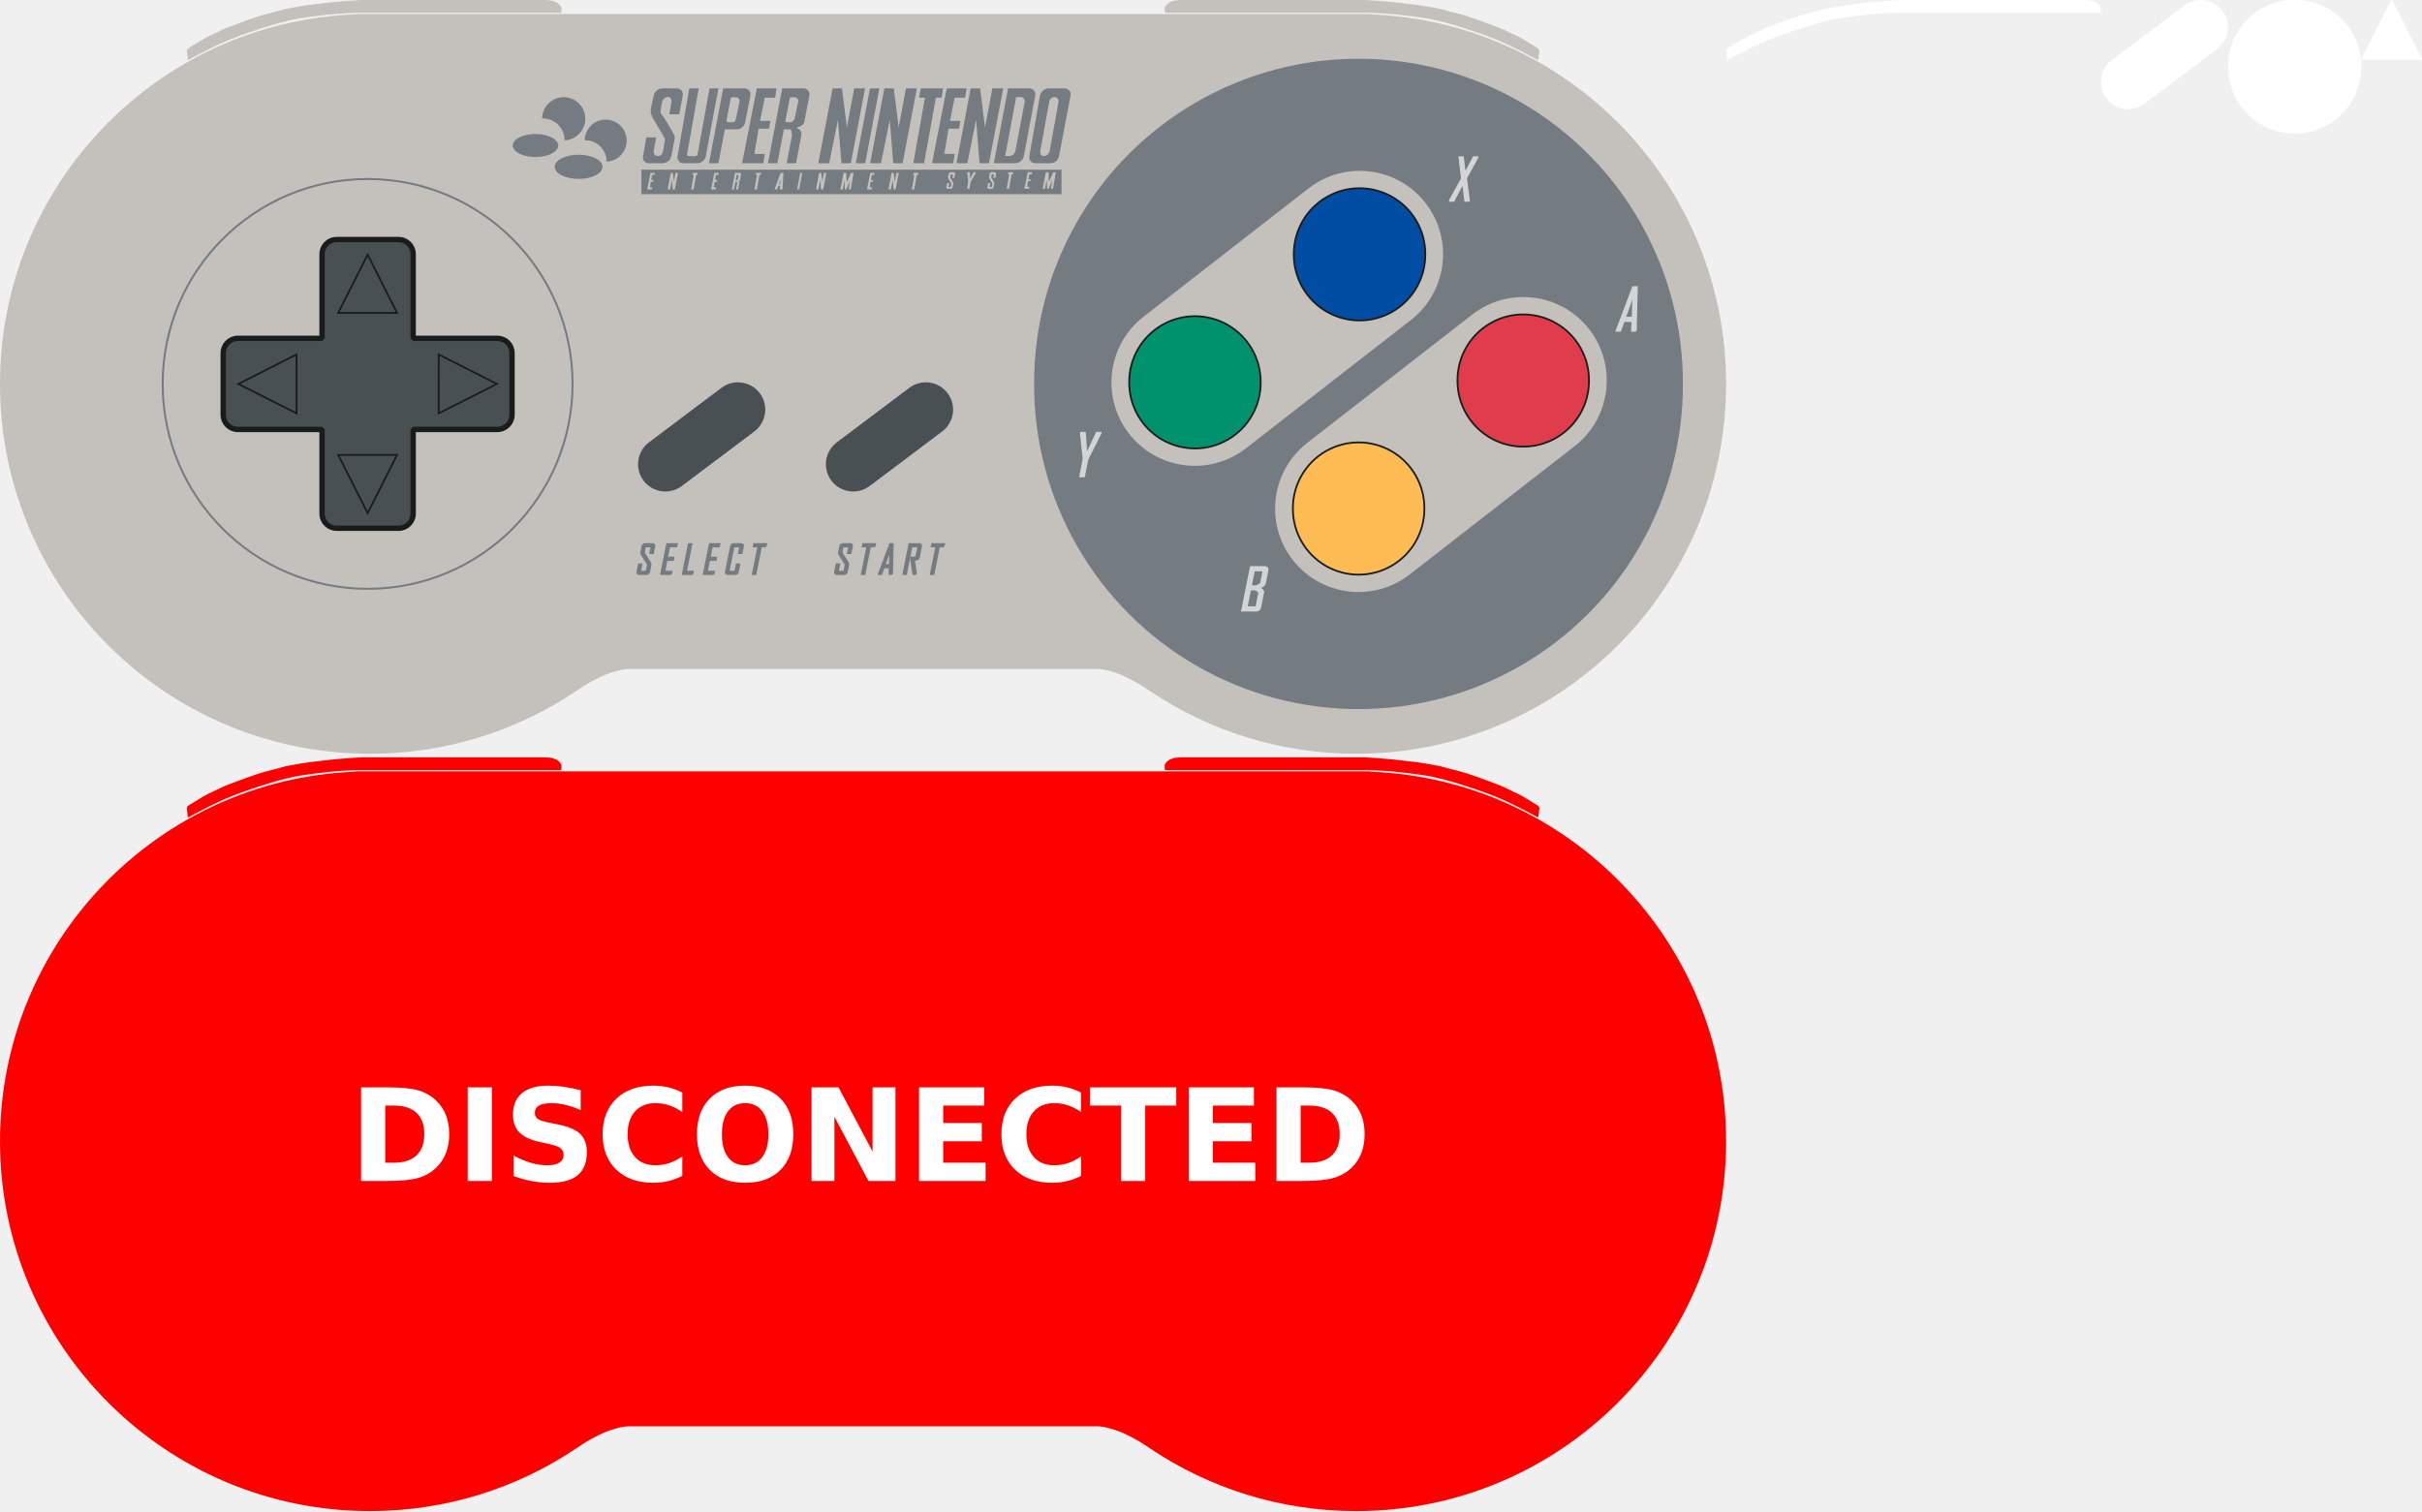
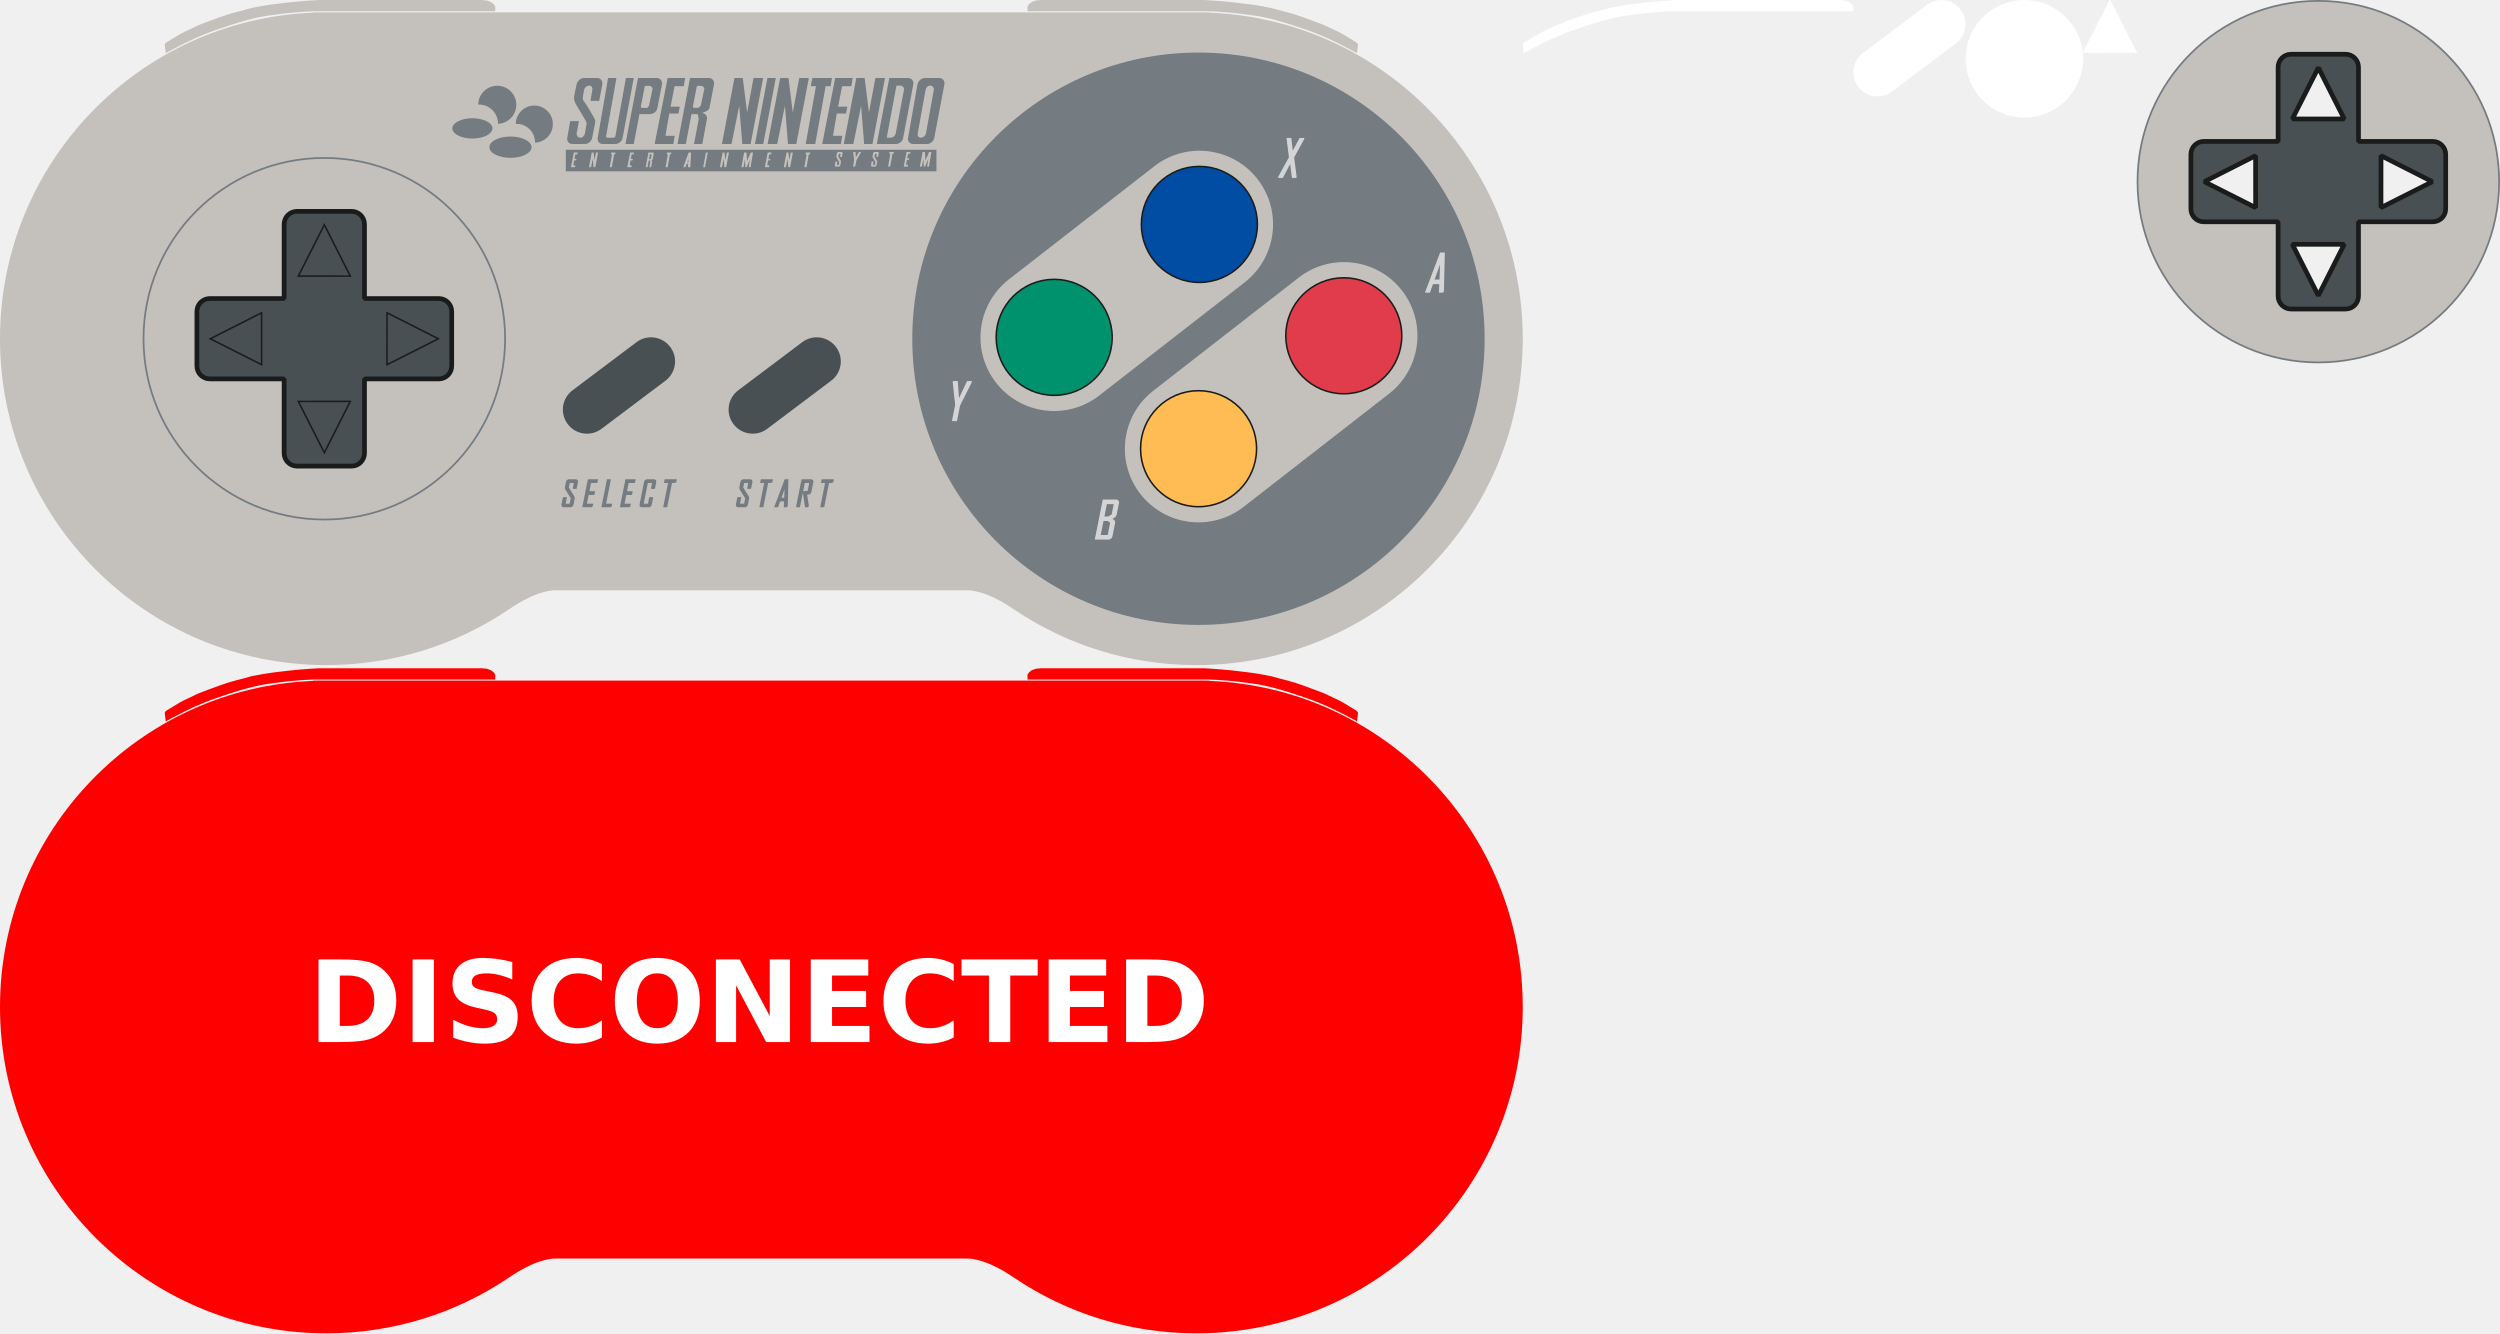
- <svg xmlns="http://www.w3.org/2000/svg" width="1357.382" height="847.041" id="svg4871" version="1.1">
+ <svg xmlns="http://www.w3.org/2000/svg" width="1588.216" height="847.041" id="svg4871" version="1.1">
  <defs id="defs4873" />
  <g id="layer1" transform="translate(-1.312528,-628.6019)">
    <path style="fill:#c4c1bc;fill-opacity:1;stroke:none" d="m 200.344,636.466 0,0.188 C 89.681,641.008 1.313,732.08 1.313,843.81 c 0,114.508 92.835,207.312 207.344,207.312 42.683,0 82.373,-12.889 115.344,-35 5.808,-3.895 7.644,-5.033 13.406,-7.875 5.579,-2.751 12.507,-4.656 16.406,-4.656 l 129.25,0 3.875,0 129.281,0 c 3.9,0 10.796,1.905 16.375,4.656 5.762,2.842 7.63,3.98 13.438,7.875 32.97,22.111 72.63,35 115.312,35 114.508,0 207.344,-92.804 207.344,-207.312 0,-111.73 -88.369,-202.801 -199.031,-207.156 l 0,-0.188 -8.312,0 -274.406,0 -3.875,0 -274.406,0 -8.312,0 z" id="path4944" />
-     <path style="fill:#747b81;fill-opacity:1;stroke:none" id="path5603" d="m 1386.465,545.253 a 144.688,144.688 0 1 1 -289.375,0 144.688,144.688 0 1 1 289.375,0 z" transform="matrix(1.256535,0,0,1.256535,-797.6605,158.6713)" />
+     <path style="fill:#747b81;fill-opacity:1;stroke:none" id="path5603" d="m 1386.465,545.253 c 0,79.909 -64.779,144.688 -144.688,144.688 -79.909,0 -144.688,-64.779 -144.688,-144.688 0,-79.909 64.779,-144.688 144.688,-144.688 79.909,0 144.688,64.779 144.688,144.688 z" transform="matrix(1.256535,0,0,1.256535,-797.6605,158.6713)" />
    <path style="fill:#c4c1bc;fill-opacity:1;stroke:none" d="m 654.109,635.774 40.32,0 33.934,0 36.731,0 c 0,0 2.673,-0.038 4.009,0 3.775,0.108 7.547,0.343 11.311,0.649 3.465,0.282 6.797,0.624 10.372,1.091 3.63,0.519 6.621,0.792 9.903,1.364 2.632,0.459 5.245,1.03 7.841,1.659 2.666,0.646 5.324,1.409 7.936,2.171 2.152,0.628 4.25,1.289 6.361,1.978 3.687,1.202 7.936,2.66 11.009,3.758 1.704,0.634 3.04,1.143 4.948,1.921 1.908,0.778 4.379,1.808 6.489,2.776 2.185,1.001 4.39,2.044 6.511,3.108 1.998,1.003 4.024,2.045 5.966,3.089 0.938,0.504 1.807,0.961 2.718,1.442 0.643,0.34 1.285,0.698 1.928,1.046 0.335,0.182 1.005,0.544 1.005,0.544 l 0.659,-5.455 c -0.266,-0.814 -1.01,-1.405 -1.661,-1.732 -1.128,-0.705 -2.155,-1.318 -3.234,-1.976 -1.444,-0.88 -2.867,-1.797 -4.334,-2.637 -1.007,-0.576 -2.028,-1.128 -3.065,-1.648 -1.23,-0.617 -2.498,-1.156 -3.741,-1.747 -1.014,-0.482 -1.97,-0.972 -3.032,-1.467 -1.063,-0.495 -0.82,-0.464 -3.345,-1.5 -2.526,-1.036 -8.437,-3.129 -11.912,-4.441 -2.672,-0.945 -4.095,-1.388 -5.903,-2.019 -3.301,-1.059 -6.151,-1.697 -10.35,-2.802 -2.541,-0.668 -3.778,-1.186 -6.642,-1.681 -2.536,-0.438 -4.498,-0.887 -6.437,-1.164 l -2.413,-0.368 c 0,0 -1.773,-0.272 -3.098,-0.445 -1.325,-0.173 -3.509,-0.442 -4.854,-0.574 -1.516,-0.145 -2.58,-0.298 -5.994,-0.708 -3.413,-0.41 -7.891,-0.706 -11.783,-1.03 -1.974,-0.166 -6.243,-0.374 -6.243,-0.374 l -12.393,0 -16.497,0 -15.426,0 -15.03,0 -15.673,0 -14.832,0 -10.564,0 -2.719,0 -3.477,0.313 -2.604,0.956 -1.747,1.335 -1.005,1.541 z" id="path5631" />
    <path style="fill:#c4c1bc;fill-opacity:1;stroke:none" d="m 315.906,635.774 -40.32,0 -33.934,0 -36.731,0 c 0,0 -2.673,-0.038 -4.009,0 -3.775,0.108 -7.547,0.343 -11.311,0.649 -3.465,0.282 -6.797,0.624 -10.372,1.091 -3.63,0.519 -6.621,0.792 -9.903,1.364 -2.632,0.459 -5.245,1.03 -7.841,1.659 -2.666,0.646 -5.324,1.409 -7.936,2.171 -2.152,0.628 -4.25,1.289 -6.361,1.978 -3.687,1.202 -7.936,2.66 -11.009,3.758 -1.704,0.634 -3.04,1.143 -4.948,1.921 -1.908,0.778 -4.379,1.808 -6.489,2.776 -2.185,1.001 -4.39,2.044 -6.511,3.108 -1.998,1.003 -4.024,2.045 -5.966,3.089 -0.938,0.504 -1.807,0.961 -2.718,1.442 -0.643,0.34 -1.285,0.698 -1.928,1.046 -0.335,0.182 -1.005,0.544 -1.005,0.544 l -0.659,-5.455 c 0.266,-0.814 1.01,-1.405 1.661,-1.732 1.128,-0.705 2.155,-1.318 3.234,-1.976 1.444,-0.88 2.867,-1.797 4.334,-2.637 1.007,-0.576 2.028,-1.128 3.065,-1.648 1.23,-0.617 2.498,-1.156 3.741,-1.747 1.014,-0.482 1.97,-0.972 3.032,-1.467 1.063,-0.495 0.82,-0.464 3.345,-1.5 2.526,-1.036 8.437,-3.129 11.912,-4.441 2.672,-0.945 4.095,-1.388 5.903,-2.019 3.301,-1.059 6.151,-1.697 10.35,-2.802 2.541,-0.668 3.778,-1.186 6.642,-1.681 2.536,-0.438 4.498,-0.887 6.437,-1.164 l 2.413,-0.368 c 0,0 1.773,-0.272 3.098,-0.445 1.325,-0.173 3.509,-0.442 4.854,-0.574 1.516,-0.145 2.58,-0.298 5.994,-0.708 3.413,-0.41 7.891,-0.706 11.783,-1.03 1.974,-0.166 6.243,-0.374 6.243,-0.374 l 12.393,0 16.497,0 15.426,0 15.03,0 15.673,0 14.832,0 10.564,0 2.719,0 3.477,0.313 2.604,0.956 1.747,1.335 1.005,1.541 z" id="path5631-7" />
-     <path style="fill:none;stroke:#747b81;stroke-opacity:1" id="path5695" d="m 681.672,464.705 a 102.922,102.922 0 1 1 -205.844,0 102.922,102.922 0 1 1 205.844,0 z" transform="matrix(1.115942,0,0,1.115942,-438.5131,325.2166)" />
+     <path style="fill:none;stroke:#747b81;stroke-opacity:1" id="path5695" d="m 681.672,464.705 c 0,56.842 -46.08,102.922 -102.922,102.922 -56.842,0 -102.922,-46.08 -102.922,-102.922 0,-56.842 46.08,-102.922 102.922,-102.922 56.842,0 102.922,46.08 102.922,102.922 z" transform="matrix(1.115942,0,0,1.115942,-438.5131,325.2166)" />
    <path style="fill:#485053;fill-opacity:1;stroke:#1a1c1b;stroke-width:3;stroke-linecap:butt;stroke-linejoin:bevel;stroke-miterlimit:4;stroke-opacity:1;stroke-dasharray:none" d="m 190.026,762.879 c -4.56,0 -8.219,3.659 -8.219,8.219 l 0,47.156 -47.156,0 c -4.56,0 -8.25,3.69 -8.25,8.25 l 0,34.594 c 0,4.56 3.69,8.219 8.25,8.219 l 47.156,0 0,47.156 c 0,4.56 3.659,8.25 8.219,8.25 l 34.625,0 c 4.56,0 8.219,-3.69 8.219,-8.25 l 0,-47.156 47.156,0 c 4.56,0 8.25,-3.659 8.25,-8.219 l 0,-34.594 c 0,-4.56 -3.69,-8.25 -8.25,-8.25 l -47.156,0 0,-47.156 c 0,-4.56 -3.659,-8.219 -8.219,-8.219 l -34.625,0 z" id="rect4752-7" />
    <path style="fill:#485053;fill-opacity:1;stroke:#1a1c1b;stroke-opacity:1" d="m 247.15,860.296 0.031,-32.992 32.595,16.52 z" id="path6000" />
    <path style="fill:#485053;fill-opacity:1;stroke:#1a1c1b;stroke-opacity:1" d="m 167.528,860.296 -0.031,-32.992 -32.595,16.52 z" id="path6000-8" />
    <path style="fill:#485053;fill-opacity:1;stroke:#1a1c1b;stroke-opacity:1" d="m 223.834,804.005 -32.992,-0.031 16.52,-32.595 z" id="path6000-5" />
    <path style="fill:#485053;fill-opacity:1;stroke:#1a1c1b;stroke-opacity:1" d="m 223.834,883.596 -32.992,0.031 16.52,32.595 z" id="path6000-5-9" />
    <rect style="fill:#c4c1bc;fill-opacity:1;stroke:none" id="rect6093-8" width="210.528" height="93.469" x="-34.786" y="1030.592" ry="46.734" transform="matrix(0.7892855,-0.6140265,0.6140265,0.7892855,0,0)" />
-     <path style="fill:#014da3;fill-opacity:1;stroke:#1a1c1b;stroke-width:0.785;stroke-miterlimit:4;stroke-opacity:1;stroke-dasharray:none" id="path6149" d="m 1245.618,468.91 a 28.929,28.929 0 1 1 -57.857,0 28.929,28.929 0 1 1 57.857,0 z" transform="matrix(1.273723,0,0,1.273723,-786.4633,173.9122)" />
-     <path style="fill:#00926d;fill-opacity:1;stroke:#1a1c1b;stroke-width:0.785;stroke-miterlimit:4;stroke-opacity:1;stroke-dasharray:none" id="path6149-3" d="m 1245.618,468.91 a 28.929,28.929 0 1 1 -57.857,0 28.929,28.929 0 1 1 57.857,0 z" transform="matrix(1.273723,0,0,1.273723,-878.7162,245.6494)" />
+     <path style="fill:#014da3;fill-opacity:1;stroke:#1a1c1b;stroke-width:0.785;stroke-miterlimit:4;stroke-opacity:1;stroke-dasharray:none" id="path6149" d="m 1245.618,468.91 c 0,15.977 -12.952,28.929 -28.928,28.929 -15.977,0 -28.929,-12.952 -28.929,-28.929 0,-15.977 12.952,-28.929 28.929,-28.929 15.977,0 28.928,12.952 28.928,28.929 z" transform="matrix(1.273723,0,0,1.273723,-786.4633,173.9122)" />
+     <path style="fill:#00926d;fill-opacity:1;stroke:#1a1c1b;stroke-width:0.785;stroke-miterlimit:4;stroke-opacity:1;stroke-dasharray:none" id="path6149-3" d="m 1245.618,468.91 c 0,15.977 -12.952,28.929 -28.928,28.929 -15.977,0 -28.929,-12.952 -28.929,-28.929 0,-15.977 12.952,-28.929 28.929,-28.929 15.977,0 28.928,12.952 28.928,28.929 z" transform="matrix(1.273723,0,0,1.273723,-878.7162,245.6494)" />
    <rect style="fill:#c4c1bc;fill-opacity:1;stroke:none" id="rect6093-8-7" width="210.528" height="93.469" x="-5.82" y="1142.755" ry="46.734" transform="matrix(0.7892855,-0.6140265,0.6140265,0.7892855,0,0)" />
-     <path style="fill:#e03c4b;fill-opacity:1;stroke:#1a1c1b;stroke-width:0.785;stroke-miterlimit:4;stroke-opacity:1;stroke-dasharray:none" id="path6149-1" d="m 1245.618,468.91 a 28.929,28.929 0 1 1 -57.857,0 28.929,28.929 0 1 1 57.857,0 z" transform="matrix(1.273723,0,0,1.273723,-694.7299,244.655)" />
-     <path style="fill:#ffbc54;fill-opacity:1;stroke:#1a1c1b;stroke-width:0.785;stroke-miterlimit:4;stroke-opacity:1;stroke-dasharray:none" id="path6149-3-8" d="m 1245.618,468.91 a 28.929,28.929 0 1 1 -57.857,0 28.929,28.929 0 1 1 57.857,0 z" transform="matrix(1.273723,0,0,1.273723,-786.9829,316.3922)" />
+     <path style="fill:#e03c4b;fill-opacity:1;stroke:#1a1c1b;stroke-width:0.785;stroke-miterlimit:4;stroke-opacity:1;stroke-dasharray:none" id="path6149-1" d="m 1245.618,468.91 c 0,15.977 -12.952,28.929 -28.928,28.929 -15.977,0 -28.929,-12.952 -28.929,-28.929 0,-15.977 12.952,-28.929 28.929,-28.929 15.977,0 28.928,12.952 28.928,28.929 z" transform="matrix(1.273723,0,0,1.273723,-694.7299,244.655)" />
+     <path style="fill:#ffbc54;fill-opacity:1;stroke:#1a1c1b;stroke-width:0.785;stroke-miterlimit:4;stroke-opacity:1;stroke-dasharray:none" id="path6149-3-8" d="m 1245.618,468.91 c 0,15.977 -12.952,28.929 -28.928,28.929 -15.977,0 -28.929,-12.952 -28.929,-28.929 0,-15.977 12.952,-28.929 28.929,-28.929 15.977,0 28.928,12.952 28.928,28.929 z" transform="matrix(1.273723,0,0,1.273723,-786.9829,316.3922)" />
    <rect style="fill:#485053;fill-opacity:1;stroke:none" id="rect6211-4" width="81.507" height="30.618" x="-166.437" y="983.213" ry="15.309" transform="matrix(0.7991372,-0.6011486,0.6011486,0.7991372,0,0)" />
    <rect style="fill:#485053;fill-opacity:1;stroke:none" id="rect6211-4-4" width="81.507" height="30.618" x="-250.57" y="919.924" ry="15.309" transform="matrix(0.7991372,-0.6011486,0.6011486,0.7991372,0,0)" />
    <g style="font-size:22px;font-style:italic;font-variant:normal;font-weight:normal;font-stretch:normal;text-align:start;line-height:125%;letter-spacing:0px;word-spacing:0px;writing-mode:lr-tb;text-anchor:start;fill:#747b81;fill-opacity:1;stroke:#747b81;stroke-opacity:1;font-family:Agency FB;-inkscape-font-specification:Agency FB Italic" id="text3017-7">
      <path d="m 365.119,949.19 c -0.072,0.351 -0.24,0.637 -0.505,0.859 -0.258,0.222 -0.562,0.333 -0.913,0.333 l -4.232,0 c -0.351,0 -0.619,-0.111 -0.806,-0.333 -0.179,-0.222 -0.233,-0.508 -0.161,-0.859 l 0.859,-4.265 1.493,0 -0.827,4.136 3.631,0 0.795,-4.007 -3.513,-5.607 c -0.251,-0.387 -0.329,-0.813 -0.236,-1.278 l 0.688,-3.405 c 0.072,-0.351 0.24,-0.637 0.505,-0.859 0.272,-0.222 0.584,-0.333 0.935,-0.333 l 4.232,0 c 0.351,10e-6 0.612,0.111 0.784,0.333 0.179,0.222 0.233,0.508 0.161,0.859 l -0.784,3.91 -1.493,0 0.752,-3.781 -3.631,0 -0.709,3.545 3.545,5.607 c 0.236,0.372 0.308,0.791 0.215,1.257 l -0.784,3.889" id="path3143" />
      <path d="m 377.343,950.383 -5.521,0 3.362,-16.812 5.457,0 -0.269,1.321 -3.964,0 -1.246,6.273 3.609,0 -0.269,1.343 -3.609,0 -1.311,6.553 4.028,0 -0.269,1.321" id="path3145" />
      <path d="m 389.353,950.383 -5.371,0 3.362,-16.812 1.493,0 -3.094,15.49 3.878,0 -0.269,1.321" id="path3147" />
      <path d="m 401.234,950.383 -5.521,0 3.362,-16.812 5.457,0 -0.269,1.321 -3.964,0 -1.246,6.273 3.609,0 -0.269,1.343 -3.609,0 -1.311,6.553 4.028,0 -0.269,1.321" id="path3149" />
      <path d="m 414.844,949.19 c -0.072,0.351 -0.243,0.637 -0.516,0.859 -0.272,0.222 -0.584,0.333 -0.935,0.333 l -4.329,0 c -0.351,0 -0.616,-0.111 -0.795,-0.333 -0.179,-0.222 -0.233,-0.508 -0.161,-0.859 l 2.89,-14.427 c 0.072,-0.351 0.24,-0.637 0.505,-0.859 0.265,-0.222 0.573,-0.333 0.924,-0.333 l 4.329,0 c 0.351,10e-6 0.619,0.111 0.806,0.333 0.186,0.222 0.243,0.508 0.172,0.859 l -0.784,3.91 -1.504,0 0.752,-3.781 -3.738,0 -2.825,14.169 3.738,0 0.827,-4.136 1.504,0 -0.859,4.265" id="path3151" />
      <path d="m 430.421,934.893 -2.6,0 -3.094,15.49 -1.493,0 3.094,-15.49 -2.621,0 0.269,-1.321 6.714,0 -0.269,1.321" id="path3153" />
    </g>
    <g style="font-size:22px;font-style:italic;font-variant:normal;font-weight:normal;font-stretch:normal;text-align:start;line-height:125%;letter-spacing:0px;word-spacing:0px;writing-mode:lr-tb;text-anchor:start;fill:#747b81;fill-opacity:1;stroke:#747b81;stroke-opacity:1;font-family:Agency FB;-inkscape-font-specification:Agency FB Italic" id="text3017-7-2">
      <path d="m 475.921,949.19 c -0.072,0.351 -0.24,0.637 -0.505,0.859 -0.258,0.222 -0.562,0.333 -0.913,0.333 l -4.232,0 c -0.351,0 -0.619,-0.111 -0.806,-0.333 -0.179,-0.222 -0.233,-0.508 -0.161,-0.859 l 0.859,-4.265 1.493,0 -0.827,4.136 3.631,0 0.795,-4.007 -3.513,-5.607 c -0.251,-0.387 -0.329,-0.813 -0.236,-1.278 l 0.688,-3.405 c 0.072,-0.351 0.24,-0.637 0.505,-0.859 0.272,-0.222 0.584,-0.333 0.935,-0.333 l 4.232,0 c 0.351,10e-6 0.612,0.111 0.784,0.333 0.179,0.222 0.233,0.508 0.161,0.859 l -0.784,3.91 -1.493,0 0.752,-3.781 -3.631,0 -0.709,3.545 3.545,5.607 c 0.236,0.372 0.308,0.791 0.215,1.257 l -0.784,3.889" id="path3132" />
      <path d="m 491.508,934.893 -2.6,0 -3.094,15.49 -1.493,0 3.094,-15.49 -2.621,0 0.269,-1.321 6.714,0 -0.269,1.321" id="path3134" />
      <path d="m 501.261,950.383 -1.482,0 0.161,-3.738 -3.341,0 -1.343,3.738 -1.439,0 0.011,-0.043 6.359,-16.812 1.472,0 -0.397,16.854 m -1.257,-5.06 0.354,-9.109 -3.309,9.109 2.954,0" id="path3136" />
      <path d="m 514.743,950.383 -1.568,0 -1.321,-9.002 0.258,-0.301 2.664,0 1.235,-6.188 -3.835,0 -3.094,15.49 -1.493,0 3.362,-16.812 5.629,0 c 0.351,10e-6 0.616,0.111 0.795,0.333 0.179,0.222 0.233,0.508 0.161,0.859 l -1.278,6.381 c -0.165,0.809 -0.791,1.214 -1.88,1.214 -0.107,10e-6 -0.265,-0.004 -0.473,-0.011 -0.201,-0.014 -0.347,-0.021 -0.44,-0.021 0.43,2.678 0.856,5.364 1.278,8.057" id="path3138" />
      <path d="m 530.179,934.893 -2.6,0 -3.094,15.49 -1.493,0 3.094,-15.49 -2.621,0 0.269,-1.321 6.714,0 -0.269,1.321" id="path3140" />
    </g>
    <g transform="matrix(0.04254447,0,0,-0.04254447,277.6687,762.31)" id="g4412" style="fill:#747b81;fill-opacity:1">
      <path id="path3868" style="fill:#747b81;fill-opacity:1;fill-rule:nonzero;stroke:none" d="m 258.672,1225.59 c 0,83.71 133.996,151.62 299.32,151.62 165.586,0 299.574,-67.91 299.574,-151.62 0,-83.98 -133.988,-151.64 -299.574,-151.64 -165.324,0 -299.32,67.66 -299.32,151.64" />
      <path id="path3870" style="fill:#747b81;fill-opacity:1;fill-rule:nonzero;stroke:none" d="m 812.027,944.961 c 0,87.929 140.84,159.269 314.593,159.269 173.73,0 314.84,-71.34 314.84,-159.269 0,-87.922 -141.11,-159.27 -314.84,-159.27 -173.753,0 -314.593,71.348 -314.593,159.27" />
      <path id="path3872" style="fill:#747b81;fill-opacity:1;fill-rule:nonzero;stroke:none" d="m 941.016,1294.03 c 151.644,5.79 272.994,130.83 272.994,284.06 0,156.89 -127.41,284.3 -284.303,284.3 -155.859,0 -282.473,-125.3 -284.32,-280.89 3.691,0.26 7.379,0.26 11.324,0.26 156.898,0 284.305,-127.14 284.305,-284.3 l 0,-3.43" />
      <path id="path3874" style="fill:#747b81;fill-opacity:1;fill-rule:nonzero;stroke:none" d="m 1494.11,1013.14 c 147.68,5.8 265.62,127.42 265.62,276.68 0,152.95 -123.73,276.94 -276.68,276.94 -151.63,0 -274.84,-122.16 -276.67,-273.52 3.68,0.27 7.36,0.27 11.05,0.27 152.69,0 276.68,-123.99 276.68,-276.95 l 0,-3.42" />
      <path id="path3876" style="fill:#747b81;fill-opacity:1;fill-rule:nonzero;stroke:none" d="m 5781.65,992.352 279.58,0 19.49,122.138 -137.68,0 56.59,332.75 137.68,0 19.47,103.19 -137.68,0 60.29,305.38 137.68,0 19.48,122.14 -260.61,0 -194.29,-985.598" />
      <path id="path3878" style="fill:#747b81;fill-opacity:1;fill-rule:nonzero;stroke:none" d="m 3279.74,992.352 279.56,0 19.48,122.138 -137.67,0 56.6,332.75 137.67,0 19.49,103.19 -137.69,0 60.29,305.38 137.67,0 19.48,122.14 -260.61,0 -194.27,-985.598" />
      <path id="path3880" style="fill:#747b81;fill-opacity:1;fill-rule:nonzero;stroke:none" d="m 5535.25,992.352 142.15,0 155.59,863.458 74.76,0 19.22,122.14 -292.2,0 -23.43,-122.14 77.39,0 -153.48,-863.458" />
      <path id="path3882" style="fill:#747b81;fill-opacity:1;fill-rule:nonzero;stroke:none" d="m 6576.14,1977.95 -96.35,-514.65 -64.49,514.65 -124.26,0 -187.16,-985.598 143.21,0 115.29,571.518 45.55,-571.518 124.26,0 187.17,985.598 -143.22,0" />
      <path id="path3884" style="fill:#747b81;fill-opacity:1;fill-rule:nonzero;stroke:none" d="m 4756.56,1977.95 -96.35,-514.65 -64.49,514.65 -124.26,0 -187.17,-985.598 143.21,0 115.31,571.518 45.54,-571.518 124.25,0 187.17,985.598 -143.21,0" />
      <path id="path3886" style="fill:#747b81;fill-opacity:1;fill-rule:nonzero;stroke:none" d="m 5438.9,1977.95 -96.34,-514.65 -64.49,514.65 -124.26,0 -187.18,-985.598 143.21,0 115.31,571.518 45.54,-571.518 124.25,0 187.18,985.598 -143.22,0" />
      <path id="path3888" style="fill:#747b81;fill-opacity:1;fill-rule:nonzero;stroke:none" d="m 5088.53,1977.95 -124.26,0 -187.17,-985.598 124.25,0 187.18,985.598" />
      <path id="path3890" style="fill:#747b81;fill-opacity:1;fill-rule:nonzero;stroke:none" d="m 7324.57,1797.89 c 6.31,36.59 31.58,66.33 68.18,66.33 36.6,0 61.33,-29.74 55.01,-66.33 l -116.08,-644.44 c -6.33,-36.58 -41.07,-66.34 -77.66,-66.34 -36.6,0 -51.86,29.76 -45.54,66.34 l 116.09,644.44 z m -121.37,81.88 -139.24,-795.81 c -8.97,-50.81 25.52,-91.608 76.59,-91.608 l 204.29,0 c 51.33,0 100.56,40.798 110.03,91.608 l 150.84,795.81 c 10.28,54.23 -24.48,98.18 -77.64,98.18 l -211.41,0 c -53.17,0 -103.97,-43.95 -113.46,-98.18" />
      <path id="path3892" style="fill:#747b81;fill-opacity:1;fill-rule:nonzero;stroke:none" d="m 2555,1108.7 154.01,869.25 -124.52,0 -154.79,-893.99 c -8.96,-50.81 25.53,-91.608 76.6,-91.608 l 185.33,0 c 51.33,0 100.57,40.798 110.04,91.608 l 165.84,893.99 -116.35,0 -157.95,-869.25 c -2.37,-12.64 -14.74,-22.9 -27.38,-22.9 l -91.61,0 c -12.9,0 -21.33,10.26 -19.22,22.9" />
      <path id="path3894" style="fill:#747b81;fill-opacity:1;fill-rule:nonzero;stroke:none" d="m 6745.15,1087.11 145.32,777.11 56.85,0 c 36.61,0 61.35,-29.74 55.02,-66.33 l -122.65,-644.44 c -6.33,-36.58 -41.09,-66.34 -77.68,-66.34 l -56.86,0 z m 38.71,890.84 -187.17,-985.598 283.78,0 c 51.34,0 100.56,40.798 110.04,91.608 l 150.84,795.81 c 10.25,54.23 -24.48,98.18 -77.66,98.18 l -279.83,0" />
      <path id="path3896" style="fill:#747b81;fill-opacity:1;fill-rule:nonzero;stroke:none" d="m 3093.35,1532.01 c -11.05,0 -18.69,7.37 -19.48,17.64 0,1.59 0,3.42 0.27,5.26 l 57.37,298 c 5.28,4.48 11.86,7.37 18.44,7.37 l 60.54,0 c 13.17,0 40.81,-29.74 38.44,-43.17 l -51.6,-243.24 c -2.36,-12.64 -18.69,-41.86 -31.32,-41.86 l -72.66,0 z m 61.86,445.94 -124.25,0 -187.17,-985.598 124.25,0 84.77,446.198 157.95,0 c 51.33,0 100.56,41.07 110.03,91.61 l 67.67,349.61 c 10.25,54.23 -24.49,98.18 -77.67,98.18 l -155.58,0 z m -81.34,-428.3 0.27,5.26 c -0.27,-1.84 -0.27,-3.67 -0.27,-5.26" />
      <path id="path3898" style="fill:#747b81;fill-opacity:1;fill-rule:nonzero;stroke:none" d="m 3908.63,1852.91 c 5.27,4.48 11.85,7.37 18.44,7.37 l 56.59,0 c 13.17,0 40.79,-29.74 38.18,-43.17 l -51.34,-243.24 c -2.37,-12.64 -33.69,-41.86 -46.33,-41.86 l -53.7,0 c -11.07,0 -18.69,7.37 -19.49,17.64 0,1.59 0,3.42 0.27,5.26 l 57.38,298 z m 87.67,-397.25 -7.9,0 c 35.54,13.96 102.4,36.87 109.51,74.5 l 67.66,349.61 c 10.26,54.23 -24.49,98.18 -77.67,98.18 l -279.82,0 -187.18,-985.598 124.26,0 84.77,446.198 88.19,0 c 11.58,-10.79 12.63,-30.8 14.2,-40.8 2.38,-14.48 4.75,-32.9 2.91,-47.39 -1.58,-14.47 -67.93,-358.008 -67.93,-358.008 l 124.25,0 c 0,0 70.31,374.078 70.31,380.128 0.25,6.06 0.25,25.53 -6.59,36.07 -4.49,6.84 -12.63,22.9 -21.6,28.7 -17.36,11.05 -37.37,18.41 -37.37,18.41 z m -145.32,93.99 0.27,5.26 c -0.27,-1.84 -0.27,-3.67 -0.27,-5.26" />
      <path id="path3900" style="fill:#747b81;fill-opacity:1;fill-rule:nonzero;stroke:none" d="m 3824.13,865.461 -11.58,-219.02 -36.85,0 4.72,50.539 -21.84,0 -19.21,-50.539 -32.65,0 80.56,219.02 36.85,0 z m 2717.27,-13.43 c 2.12,12.117 13.16,21.86 25.01,21.86 l 42.64,0 c 11.58,0 19.22,-9.743 17.11,-21.86 l -10.26,-53.961 -26.59,0 6.05,35.809 c 1.33,8.152 -3.95,14.73 -12.11,14.73 -8.15,0 -15.8,-6.578 -17.11,-14.73 l -4.47,-26.07 c -1.04,-1.579 1.05,-8.95 2.63,-9.739 3.42,-2.101 37.64,-58.968 37.64,-63.191 1.06,-2.109 1.33,-3.418 1.33,-4.199 -1.33,-7.11 -10.55,-55.551 -10.55,-55.551 -2.09,-11.059 -12.89,-20.277 -24.2,-20.277 l -41.08,0 c -11.31,0 -18.94,9.218 -16.83,20.277 l 9.47,55.551 28.69,0 -7.11,-40.02 c -1.31,-8.148 4.22,-14.73 12.11,-14.73 8.16,0 15.8,6.582 17.37,14.73 l 5.54,32.391 c -5.28,13.41 -39.49,61.84 -41.6,73.437 -1.58,1.313 -2.37,8.422 -2.11,13.703 0.26,5.789 8.43,41.84 8.43,41.84 z m -540.19,0 c 2.11,12.117 13.17,21.86 25,21.86 l 42.65,0 c 11.58,0 19.49,-9.743 17.12,-21.86 l -10.27,-53.961 -26.59,0 6.06,35.809 c 1.32,8.152 -3.95,14.73 -12.11,14.73 -8.17,0 -15.8,-6.578 -17.11,-14.73 l -4.48,-26.07 c -0.8,-1.579 1.31,-8.95 2.64,-9.739 3.67,-2.101 37.9,-58.968 37.9,-63.191 0.79,-2.109 1.32,-3.418 1.07,-4.199 -1.07,-7.11 -10.55,-55.551 -10.55,-55.551 -2.1,-11.059 -12.89,-20.277 -24.22,-20.277 l -41.07,0 c -11.31,0 -18.94,9.218 -16.84,20.277 l 9.74,55.551 28.7,0 -7.39,-40.02 c -1.3,-8.148 4.22,-14.73 12.39,-14.73 7.89,0 15.8,6.582 17.11,14.73 l 5.52,32.391 c -5.27,13.41 -39.49,61.84 -41.59,73.437 -1.58,1.313 -2.37,8.422 -2.11,13.703 0.28,5.789 8.43,41.84 8.43,41.84 z m 997.44,-197.179 42.92,219.039 57.66,0 -4.47,-27.121 -30.29,0 -13.42,-67.918 30.54,0 -4.22,-22.903 -30.54,0 -12.63,-73.969 30.54,0 -4.22,-27.128 -61.87,0 z m -233.48,0 33.95,191.918 -17.12,0 5.02,27.121 64.75,0 -4.21,-27.121 -16.58,0 -34.5,-191.918 -31.31,0 z m 612.84,217.988 34.74,0.519 -37.11,-218.507 -27.38,0 17.64,115.839 -48.71,-115.839 -18.95,0 -6.05,118.738 -21.33,-118.738 -31.59,0 41.34,219.039 36.05,0 5.8,-126.903 55.55,125.852 z m -1119.6,-118.738 -14.22,119.789 35.27,0 4.21,-83.2 45.28,83.2 34.23,0 -71.08,-126.621 -17.64,-92.418 -31.59,0 15.54,99.25 z M 3228.4,747.27 c 0,0 11.85,-1.86 12.89,-4.219 1.32,-2.371 1.58,-8.692 1.58,-10 0,-1.321 -15.53,-86.61 -15.53,-86.61 l -27.63,0 c 0,0 14.73,76.329 15.26,79.5 0.26,3.418 -0.26,7.368 -0.79,10.52 -0.25,2.367 -0.53,6.848 -3.16,9.219 l -19.48,0 -18.68,-99.239 -27.38,0 41.32,219.02 61.87,0 c 11.58,0 19.47,-9.731 17.11,-21.859 l -15,-77.653 c -1.58,-8.418 -16.33,-15.519 -24.22,-18.679 l 1.84,0 z m -357.5,-100.829 42.91,219.02 57.65,0 -4.2,-27.109 -30.55,0 -13.41,-67.922 30.52,0 -4.2,-22.91 -30.54,0 -12.63,-73.969 30.54,0 -4.22,-27.11 -61.87,0 z m 1842.75,217.957 35.01,0.532 -37.12,-218.489 -27.38,0 17.65,115.829 -48.7,-115.829 -19.21,0 -5.79,118.719 -21.34,-118.719 -31.58,0 41.32,219.02 35.8,0 6.05,-126.891 55.29,125.828 z m -640.49,1.063 -41.6,-219.02 -27.37,0 41.34,219.02 27.63,0 z m 1239.13,0 31.58,0 -41.33,-219.02 -27.38,0 -10.27,127.149 -25.52,-127.149 -31.6,0 41.6,219.02 27.37,0 14.23,-114.25 21.32,114.25 z m -954.28,0 31.58,0 -41.32,-219.02 -27.65,0 -10,127.149 -25.54,-127.149 -31.59,0 41.32,219.02 27.66,0 14.22,-114.25 21.32,114.25 z m 1157.5,-219.02 33.96,191.911 -17.11,0 5.26,27.109 64.5,0 -4.22,-27.109 -16.58,0 -34.22,-191.911 -31.59,0 z m -3112.14,219.02 31.86,0 -41.6,-219.02 -27.38,0 -10,127.149 -25.54,-127.149 -31.58,0 41.32,219.02 27.38,0 14.48,-114.25 21.06,114.25 z m 2521.68,-219.02 42.91,219.02 57.65,0 -4.21,-27.109 -30.54,0 -13.43,-67.922 30.55,0 -4.23,-22.91 -30.54,0 -12.63,-73.969 30.53,0 -4.21,-27.11 -61.85,0 z m -2895.24,0 42.92,219.02 57.66,0 -4.22,-27.109 -30.54,0 -13.17,-67.922 30.29,0 -4.22,-22.91 -30.54,0 -12.36,-73.969 30.27,0 -4.22,-27.11 -61.87,0 z m 1412.88,0 33.96,191.911 -17.12,0 5.26,27.109 64.51,0 -4.22,-27.109 -16.58,0 -34.23,-191.911 -31.58,0 z m -833.73,0 33.97,191.911 -17.11,0 5.26,27.109 64.5,0 -4.21,-27.109 -16.59,0 -34.22,-191.911 -31.6,0 z m -656.02,260.61 0,-322.211 5534.58,0 0,322.211 -5534.58,0 z m 1813.54,-189 15.8,0 5.25,55.539 -21.05,-55.539 z m -565.99,48.418 11.85,0 c 2.89,0 9.74,6.332 10.26,9.222 l 11.33,53.969 c 0.52,3.16 -5.53,9.731 -8.42,9.731 l -12.38,0 c -1.58,0 -3.16,-0.789 -4.22,-1.84 l -12.63,-66.082 c 0,-0.52 0,-0.778 0,-1.289 0,-2.11 1.85,-3.711 4.21,-3.711" />
      <path id="path3902" style="fill:#747b81;fill-opacity:1;fill-rule:nonzero;stroke:none" d="m 2114.06,1879.77 c 0,0 -36.85,-162.43 -37.91,-188.49 -1.05,-23.69 2.37,-55.82 9.75,-61.87 9.47,-52.12 182.95,-293.25 177.95,-330.11 -4.73,-36.86 -24.74,-145.85 -24.74,-145.85 -6.32,-36.58 -31.6,-66.34 -68.18,-66.34 -36.6,0 -61.35,29.76 -55.04,66.34 l 32.39,180.08 -129.77,0 -43.71,-249.57 c -8.95,-50.81 25.54,-91.608 76.61,-91.608 l 185.33,0 c 51.33,0 100.55,40.798 110.03,91.608 0,0 47.65,232.98 47.39,249.57 -0.27,16.58 -5.27,18.41 -5.27,18.41 l 0,0.53 c 0,18.96 -154.79,274.83 -170.58,284.32 -6.84,3.94 -12.11,28.69 -12.37,43.96 -0.27,15.27 20,117.14 20,117.14 6.32,36.59 41.07,66.33 77.66,66.33 36.59,0 51.85,-29.74 45.55,-66.33 l -27.91,-161.1 130.3,0 46.07,242.98 c 10.27,54.23 -24.48,98.18 -77.65,98.18 l -192.44,0 c -53.18,0 -103.98,-43.95 -113.46,-98.18" />
    </g>
    <g style="font-size:32px;font-style:italic;font-variant:normal;font-weight:normal;font-stretch:normal;text-align:start;line-height:125%;letter-spacing:0px;word-spacing:0px;writing-mode:lr-tb;text-anchor:start;fill:#d3d4d6;fill-opacity:1;stroke:#d3d4d6;stroke-opacity:1;font-family:Agency FB;-inkscape-font-specification:Agency FB Italic" id="text3017-7-6-55">
      <path d="m 618.155,871.326 -4.938,9.891 c -0.573,0.99 -1.401,2.641 -2.484,4.953 l -1.891,9.469 -2.172,0 1.891,-9.469 c 0.01,-0.792 -0.047,-1.625 -0.172,-2.5 -0.198,-1.5 -0.302,-2.318 -0.312,-2.453 l -1,-9.891 c -10e-6,-0.01 0.01,-0.057 0.031,-0.141 l 2.203,0 0.906,12.234 5.781,-12.234 2.188,0 c -0.01,0.073 -0.021,0.12 -0.031,0.141" id="path3156" />
    </g>
    <g style="font-size:32px;font-style:italic;font-variant:normal;font-weight:normal;font-stretch:normal;text-align:start;line-height:125%;letter-spacing:0px;word-spacing:0px;writing-mode:lr-tb;text-anchor:start;fill:#d3d4d6;fill-opacity:1;stroke:#d3d4d6;stroke-opacity:1;font-family:Agency FB;-inkscape-font-specification:Agency FB Italic" id="text3017-7-6-5-3">
      <path d="m 824.729,741.162 -2.234,0 -1.25,-10.047 -5.281,10.047 -2.172,0 c 0.01,-0.073 0.021,-0.115 0.031,-0.125 l 6.828,-12.391 c -1.167,-7.917 -1.74,-11.896 -1.719,-11.938 l 2.281,0 1.078,9.281 4.906,-9.281 2.172,0 c -0.01,0.073 -0.021,0.12 -0.031,0.141 l -6.391,11.672 c 1.219,8.385 1.812,12.599 1.781,12.641" id="path3123" />
    </g>
    <g style="font-size:32px;font-style:italic;font-variant:normal;font-weight:normal;font-stretch:normal;text-align:start;line-height:125%;letter-spacing:0px;word-spacing:0px;writing-mode:lr-tb;text-anchor:start;fill:#d3d4d6;fill-opacity:1;stroke:#d3d4d6;stroke-opacity:1;font-family:Agency FB;-inkscape-font-specification:Agency FB Italic" id="text3017-7-6-2-3">
      <path d="m 707.557,969.158 c -0.104,0.51 -0.349,0.927 -0.734,1.25 -0.385,0.323 -0.833,0.484 -1.344,0.484 l -8.062,0 4.891,-24.453 8,0 c 0.51,2e-5 0.896,0.161 1.156,0.484 0.26,0.323 0.339,0.74 0.234,1.25 l -1.453,7.266 c -0.135,0.646 -0.536,1.188 -1.203,1.625 -0.646,0.344 -1.286,0.688 -1.922,1.031 l 1.609,1.188 c 0.469,0.333 0.635,0.854 0.5,1.562 l -1.672,8.312 m 0.438,-13.438 1.469,-7.359 -5.375,0 -1.766,8.828 3.203,0 2.469,-1.469 m -2.578,13.25 1.688,-8.453 -1.922,-1.438 -3.234,0 -1.969,9.891 5.438,0" id="path3129" />
    </g>
    <g style="font-size:32px;font-style:italic;font-variant:normal;font-weight:normal;font-stretch:normal;text-align:start;line-height:125%;letter-spacing:0px;word-spacing:0px;writing-mode:lr-tb;text-anchor:start;fill:#d3d4d6;fill-opacity:1;stroke:#d3d4d6;stroke-opacity:1;font-family:Agency FB;-inkscape-font-specification:Agency FB Italic" id="text3017-7-6-4-9">
      <path d="m 918.102,814.026 -2.156,0 0.234,-5.438 -4.859,0 -1.953,5.438 -2.094,0 0.016,-0.062 9.25,-24.453 2.141,0 -0.578,24.516 m -1.828,-7.359 0.516,-13.25 -4.812,13.25 4.297,0" id="path3126" />
    </g>
    <g id="g3182" transform="translate(-64.51415,-47.7499)" style="fill:#ff0000">
      <path id="path4944-2" d="m 264.858,1108.736 0,0.188 c -110.662,4.355 -199.031,95.426 -199.031,207.156 0,114.508 92.835,207.312 207.344,207.312 42.683,0 82.373,-12.889 115.344,-35 5.808,-3.895 7.644,-5.033 13.406,-7.875 5.579,-2.751 12.507,-4.656 16.406,-4.656 l 129.25,0 3.875,0 129.281,0 c 3.9,0 10.796,1.905 16.375,4.656 5.762,2.842 7.63,3.98 13.438,7.875 32.97,22.111 72.63,35 115.312,35 114.508,0 207.344,-92.804 207.344,-207.312 0,-111.73 -88.369,-202.802 -199.031,-207.156 l 0,-0.188 -8.312,0 -274.406,0 -3.875,0 -274.406,0 -8.312,0 z" style="fill:#ff0000;fill-opacity:1;stroke:none" />
      <path id="path5631-77" d="m 718.623,1108.044 40.32,0 33.934,0 36.731,0 c 0,0 2.673,-0.038 4.009,0 3.775,0.108 7.547,0.343 11.311,0.649 3.465,0.282 6.797,0.624 10.372,1.091 3.63,0.519 6.621,0.792 9.903,1.365 2.632,0.459 5.245,1.03 7.841,1.659 2.666,0.646 5.324,1.409 7.936,2.171 2.152,0.628 4.25,1.289 6.361,1.978 3.687,1.202 7.936,2.66 11.009,3.757 1.704,0.634 3.04,1.143 4.948,1.921 1.908,0.778 4.379,1.808 6.489,2.776 2.185,1.001 4.39,2.044 6.511,3.108 1.998,1.002 4.024,2.045 5.966,3.089 0.938,0.504 1.807,0.961 2.718,1.442 0.643,0.34 1.285,0.698 1.928,1.046 0.335,0.181 1.005,0.544 1.005,0.544 l 0.659,-5.455 c -0.266,-0.814 -1.01,-1.405 -1.661,-1.732 -1.128,-0.705 -2.155,-1.318 -3.234,-1.976 -1.444,-0.88 -2.867,-1.797 -4.334,-2.637 -1.007,-0.576 -2.028,-1.128 -3.065,-1.648 -1.23,-0.617 -2.498,-1.156 -3.741,-1.747 -1.014,-0.482 -1.97,-0.972 -3.032,-1.467 -1.063,-0.495 -0.82,-0.464 -3.345,-1.5 -2.526,-1.036 -8.437,-3.128 -11.912,-4.441 -2.672,-0.945 -4.095,-1.388 -5.903,-2.019 -3.301,-1.059 -6.151,-1.698 -10.35,-2.802 -2.541,-0.668 -3.778,-1.186 -6.642,-1.681 -2.536,-0.438 -4.498,-0.887 -6.437,-1.164 l -2.413,-0.368 c 0,0 -1.773,-0.272 -3.098,-0.445 -1.325,-0.173 -3.509,-0.442 -4.854,-0.574 -1.516,-0.145 -2.58,-0.298 -5.994,-0.708 -3.413,-0.41 -7.891,-0.706 -11.783,-1.03 -1.974,-0.166 -6.243,-0.374 -6.243,-0.374 l -12.393,0 -16.497,0 -15.426,0 -15.03,0 -15.673,0 -14.832,0 -10.564,0 -2.719,0 -3.477,0.313 -2.604,0.956 -1.747,1.335 -1.005,1.541 z" style="fill:#ff0000;fill-opacity:1;stroke:none" />
      <path id="path5631-7-3" d="m 380.42,1108.044 -40.32,0 -33.934,0 -36.731,0 c 0,0 -2.673,-0.038 -4.009,0 -3.775,0.108 -7.547,0.343 -11.311,0.649 -3.465,0.282 -6.797,0.624 -10.372,1.091 -3.63,0.519 -6.621,0.792 -9.903,1.365 -2.632,0.459 -5.245,1.03 -7.841,1.659 -2.666,0.646 -5.324,1.409 -7.936,2.171 -2.152,0.628 -4.25,1.289 -6.361,1.978 -3.687,1.202 -7.936,2.66 -11.009,3.757 -1.704,0.634 -3.04,1.143 -4.948,1.921 -1.908,0.778 -4.379,1.808 -6.489,2.776 -2.185,1.001 -4.39,2.044 -6.511,3.108 -1.998,1.002 -4.024,2.045 -5.966,3.089 -0.938,0.504 -1.807,0.961 -2.718,1.442 -0.643,0.34 -1.285,0.698 -1.928,1.046 -0.335,0.181 -1.005,0.544 -1.005,0.544 l -0.659,-5.455 c 0.266,-0.814 1.01,-1.405 1.661,-1.732 1.128,-0.705 2.155,-1.318 3.234,-1.976 1.444,-0.88 2.867,-1.797 4.334,-2.637 1.007,-0.576 2.028,-1.128 3.065,-1.648 1.23,-0.617 2.498,-1.156 3.741,-1.747 1.014,-0.482 1.97,-0.972 3.032,-1.467 1.063,-0.495 0.82,-0.464 3.345,-1.5 2.526,-1.036 8.437,-3.128 11.912,-4.441 2.672,-0.945 4.095,-1.388 5.903,-2.019 3.301,-1.059 6.151,-1.698 10.35,-2.802 2.541,-0.668 3.778,-1.186 6.642,-1.681 2.536,-0.438 4.498,-0.887 6.437,-1.164 l 2.413,-0.368 c 0,0 1.773,-0.272 3.098,-0.445 1.325,-0.173 3.509,-0.442 4.854,-0.574 1.516,-0.145 2.58,-0.298 5.994,-0.708 3.413,-0.41 7.891,-0.706 11.783,-1.03 1.974,-0.166 6.243,-0.374 6.243,-0.374 l 12.393,0 16.497,0 15.426,0 15.03,0 15.673,0 14.832,0 10.564,0 2.719,0 3.477,0.313 2.604,0.956 1.747,1.335 1.005,1.541 z" style="fill:#ff0000;fill-opacity:1;stroke:none" />
    </g>
    <text xml:space="preserve" style="font-size:72px;font-style:normal;font-variant:normal;font-weight:bold;font-stretch:normal;text-align:start;line-height:125%;letter-spacing:0px;word-spacing:0px;writing-mode:lr-tb;text-anchor:start;fill:#ffffff;fill-opacity:1;stroke:none;font-family:DejaVu Sans;-inkscape-font-specification:DejaVu Sans Bold" x="197.053" y="1290.592" id="text3187">
      <tspan id="tspan3189" x="197.053" y="1290.592">DISCONECTED</tspan>
    </text>
    <path style="fill:#ffffff;fill-opacity:1;stroke:none" d="m 1178.642,635.774 -40.32,0 -33.934,0 -36.731,0 c 0,0 -2.673,-0.038 -4.009,0 -3.775,0.108 -7.547,0.343 -11.311,0.649 -3.465,0.282 -6.797,0.624 -10.372,1.091 -3.63,0.519 -6.621,0.792 -9.903,1.364 -2.632,0.459 -5.245,1.03 -7.841,1.659 -2.666,0.646 -5.324,1.409 -7.936,2.171 -2.152,0.628 -4.25,1.289 -6.361,1.978 -3.687,1.202 -7.936,2.66 -11.009,3.758 -1.704,0.634 -3.04,1.143 -4.948,1.921 -1.908,0.778 -4.379,1.808 -6.489,2.776 -2.185,1.001 -4.39,2.044 -6.511,3.108 -1.998,1.003 -4.024,2.045 -5.966,3.089 -0.938,0.504 -1.807,0.961 -2.718,1.442 -0.643,0.34 -1.285,0.698 -1.928,1.046 -0.335,0.182 -1.005,0.544 -1.005,0.544 l -0.659,-5.455 c 0.266,-0.814 1.01,-1.405 1.661,-1.732 1.128,-0.705 2.155,-1.318 3.234,-1.976 1.444,-0.88 2.867,-1.797 4.334,-2.637 1.007,-0.576 2.028,-1.128 3.065,-1.648 1.23,-0.617 2.498,-1.156 3.741,-1.747 1.014,-0.482 1.97,-0.972 3.032,-1.467 1.063,-0.495 0.82,-0.464 3.345,-1.5 2.526,-1.036 8.437,-3.129 11.912,-4.441 2.672,-0.945 4.095,-1.388 5.903,-2.019 3.301,-1.059 6.151,-1.697 10.35,-2.802 2.541,-0.668 3.778,-1.186 6.642,-1.681 2.536,-0.438 4.498,-0.887 6.437,-1.164 l 2.413,-0.368 c 0,0 1.773,-0.272 3.098,-0.445 1.325,-0.173 3.509,-0.442 4.854,-0.574 1.516,-0.145 2.58,-0.298 5.994,-0.708 3.413,-0.41 7.891,-0.706 11.783,-1.03 1.974,-0.166 6.243,-0.374 6.243,-0.374 l 12.393,0 16.497,0 15.426,0 15.03,0 15.673,0 14.832,0 10.564,0 2.719,0 3.477,0.313 2.604,0.956 1.747,1.335 1.005,1.541 z" id="path5631-7-4" />
    <rect style="fill:#ffffff;fill-opacity:1;stroke:none" id="rect6211-4-4-2" width="81.507" height="30.618" x="533.391" y="1241.505" ry="15.309" transform="matrix(0.7991372,-0.6011486,0.6011486,0.7991372,0,0)" />
-     <path style="opacity:0.99;fill:#ffffff;fill-opacity:1;stroke:#ffffff;stroke-width:0.785;stroke-miterlimit:4;stroke-opacity:1;stroke-dasharray:none" id="path6149-4" d="m 1245.618,468.91 a 28.929,28.929 0 1 1 -57.857,0 28.929,28.929 0 1 1 57.857,0 z" transform="matrix(1.273723,0,0,1.273723,-262.3688,68.68705)" />
+     <path style="opacity:0.99;fill:#ffffff;fill-opacity:1;stroke:#ffffff;stroke-width:0.785;stroke-miterlimit:4;stroke-opacity:1;stroke-dasharray:none" id="path6149-4" d="m 1245.618,468.91 c 0,15.977 -12.952,28.929 -28.928,28.929 -15.977,0 -28.929,-12.952 -28.929,-28.929 0,-15.977 12.952,-28.929 28.929,-28.929 15.977,0 28.928,12.952 28.928,28.929 z" transform="matrix(1.273723,0,0,1.273723,-262.3688,68.68705)" />
    <path style="fill:#ffffff;fill-opacity:1;stroke:#ffffff;stroke-opacity:1" d="m 1358.194,661.728 -32.992,-0.031 16.52,-32.595 z" id="path6000-5-0" />
+     <g id="g3172" transform="translate(266.1897,-324.317)">
+       <path id="path5695-4" transform="translate(1.312528,628.6019)" d="m 1206.594,324.875 c -63.433,0 -114.844,51.411 -114.844,114.844 0,63.433 51.411,114.844 114.844,114.844 63.432,0 114.875,-51.411 114.875,-114.844 0,-63.433 -51.443,-114.844 -114.875,-114.844 z m 0.031,42.406 16.469,32.625 -33,-0.031 16.531,-32.594 z m -39.875,55.938 0.031,33 -32.625,-16.469 32.594,-16.531 z m 79.688,0 32.594,16.531 -32.625,16.469 0.031,-33 z m -23.344,56.281 -16.469,32.625 -16.531,-32.594 33,-0.031 z" style="fill:#c4c1bc;fill-opacity:1;stroke:#747b81;stroke-width:1.116;stroke-opacity:1" />
+       <path id="rect4752-7-2" transform="translate(1.312528,628.6019)" d="m 1189.281,358.781 c -4.56,0 -8.219,3.659 -8.219,8.219 l 0,47.156 -47.156,0 c -4.56,0 -8.25,3.69 -8.25,8.25 l 0,34.594 c 0,4.56 3.69,8.219 8.25,8.219 l 47.156,0 0,47.156 c 0,4.56 3.659,8.25 8.219,8.25 l 34.625,0 c 4.561,0 8.219,-3.69 8.219,-8.25 l 0,-47.156 47.156,0 c 4.561,0 8.25,-3.659 8.25,-8.219 l 0,-34.594 c 0,-4.56 -3.69,-8.25 -8.25,-8.25 l -47.156,0 0,-47.156 c 0,-4.56 -3.658,-8.219 -8.219,-8.219 l -34.625,0 z m 17.344,8.5 16.469,32.625 -33,-0.031 16.531,-32.594 z m -39.875,55.938 0.031,33 -32.625,-16.469 32.594,-16.531 z m 79.688,0 32.594,16.531 -32.625,16.469 0.031,-33 z m -23.344,56.281 -16.469,32.625 -16.531,-32.594 33,-0.031 z" style="fill:#485053;fill-opacity:1;stroke:#1a1c1b;stroke-width:3;stroke-linecap:butt;stroke-linejoin:bevel;stroke-miterlimit:4;stroke-opacity:1;stroke-dasharray:none" />
+     </g>
  </g>
</svg>
